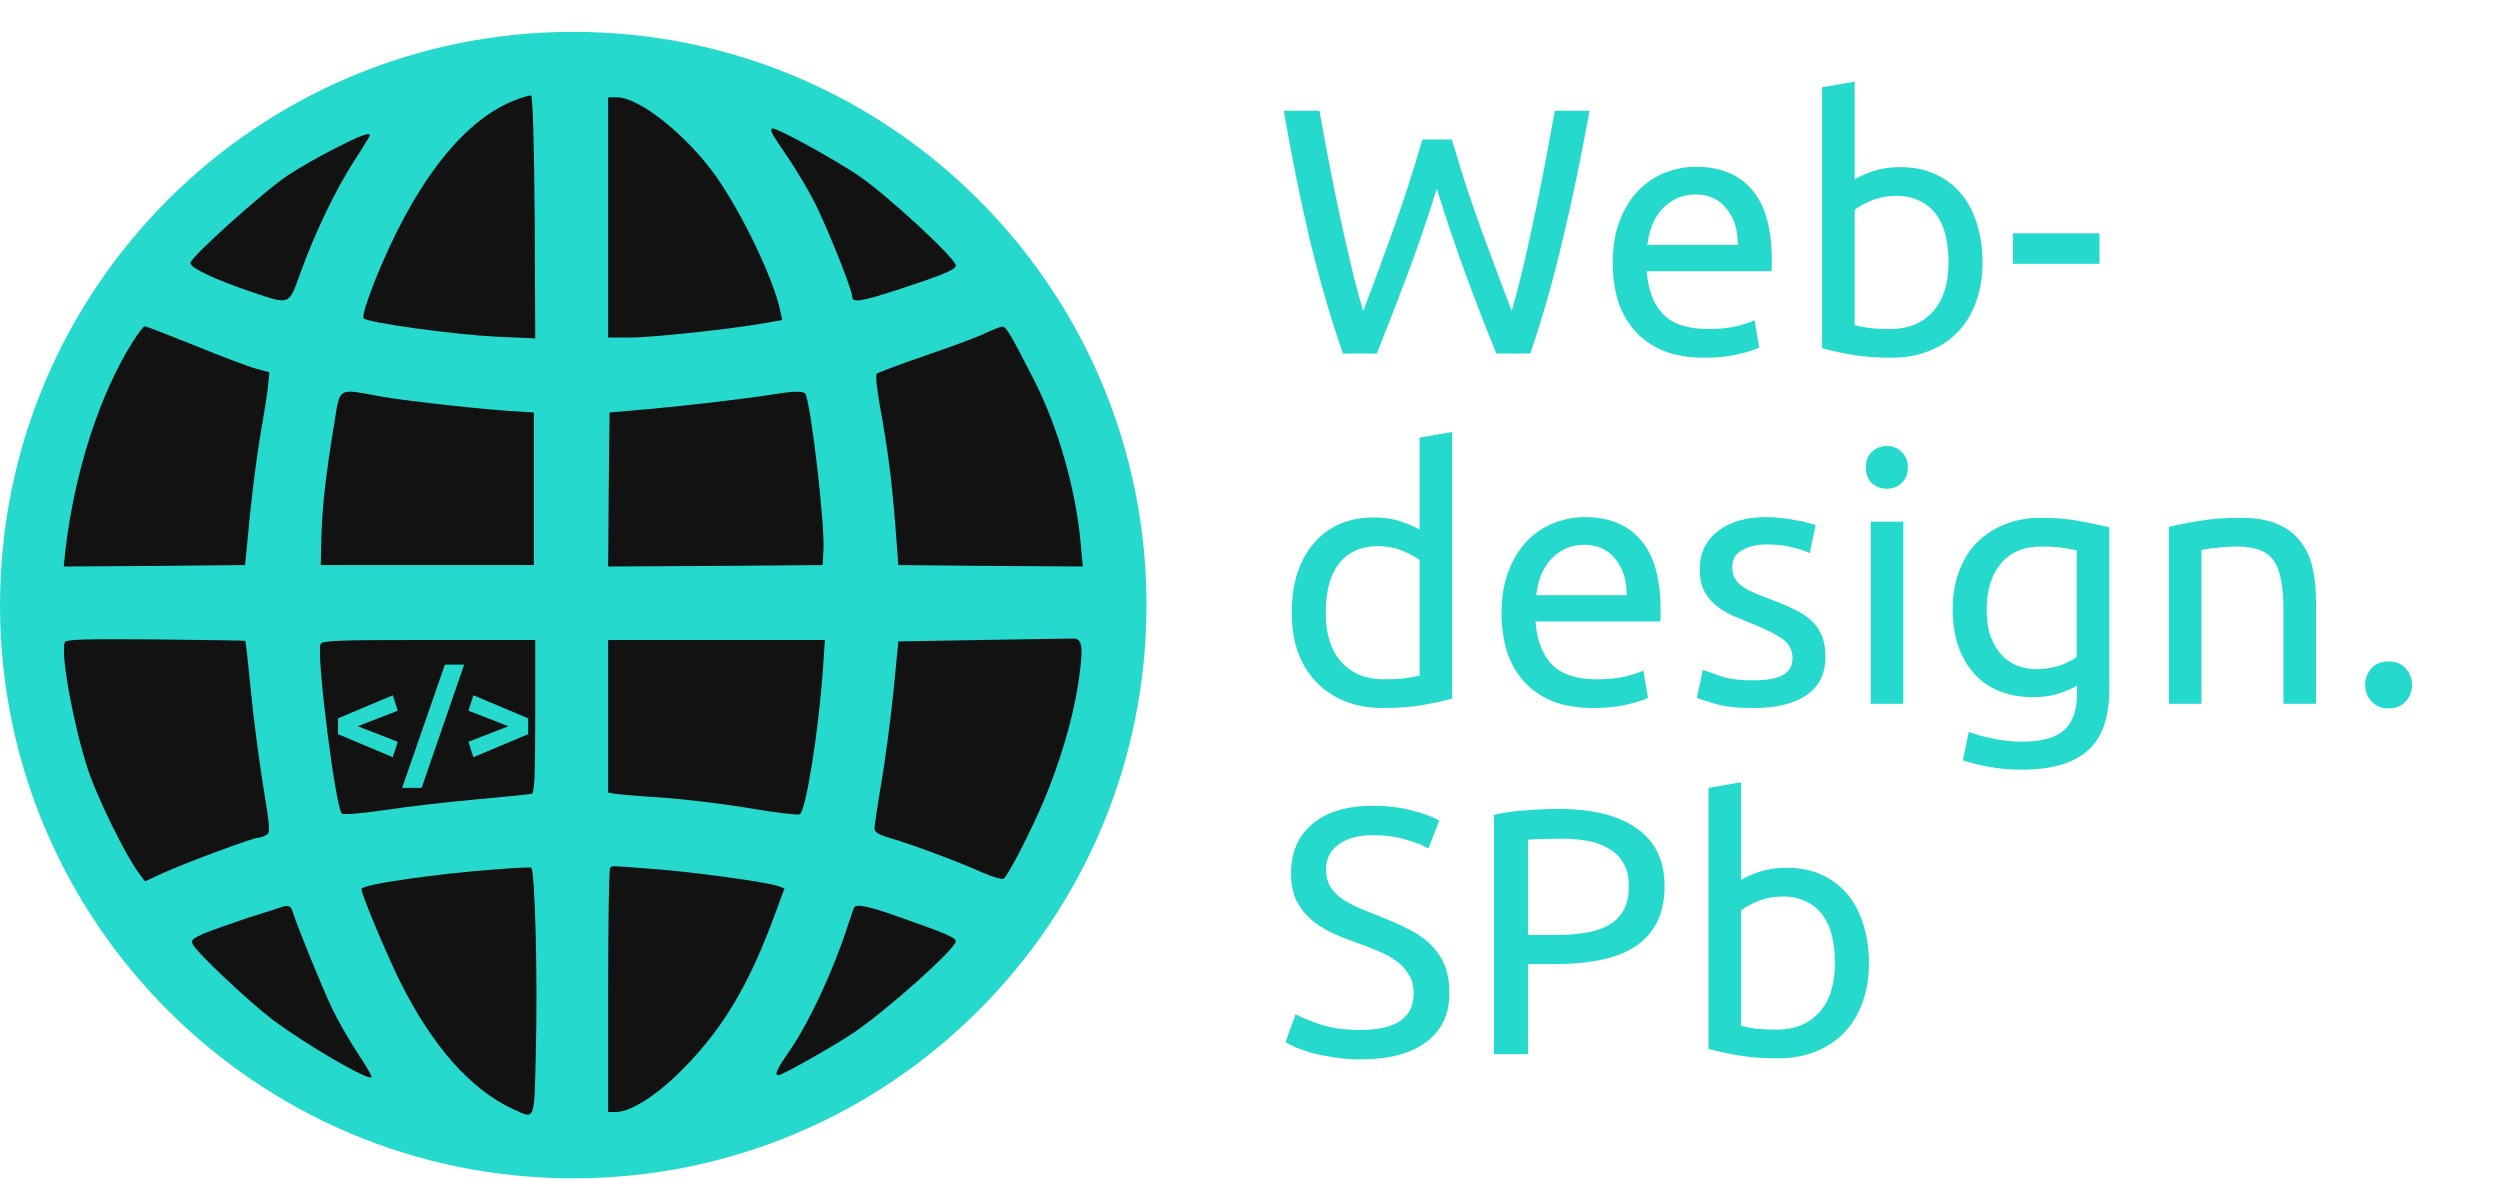
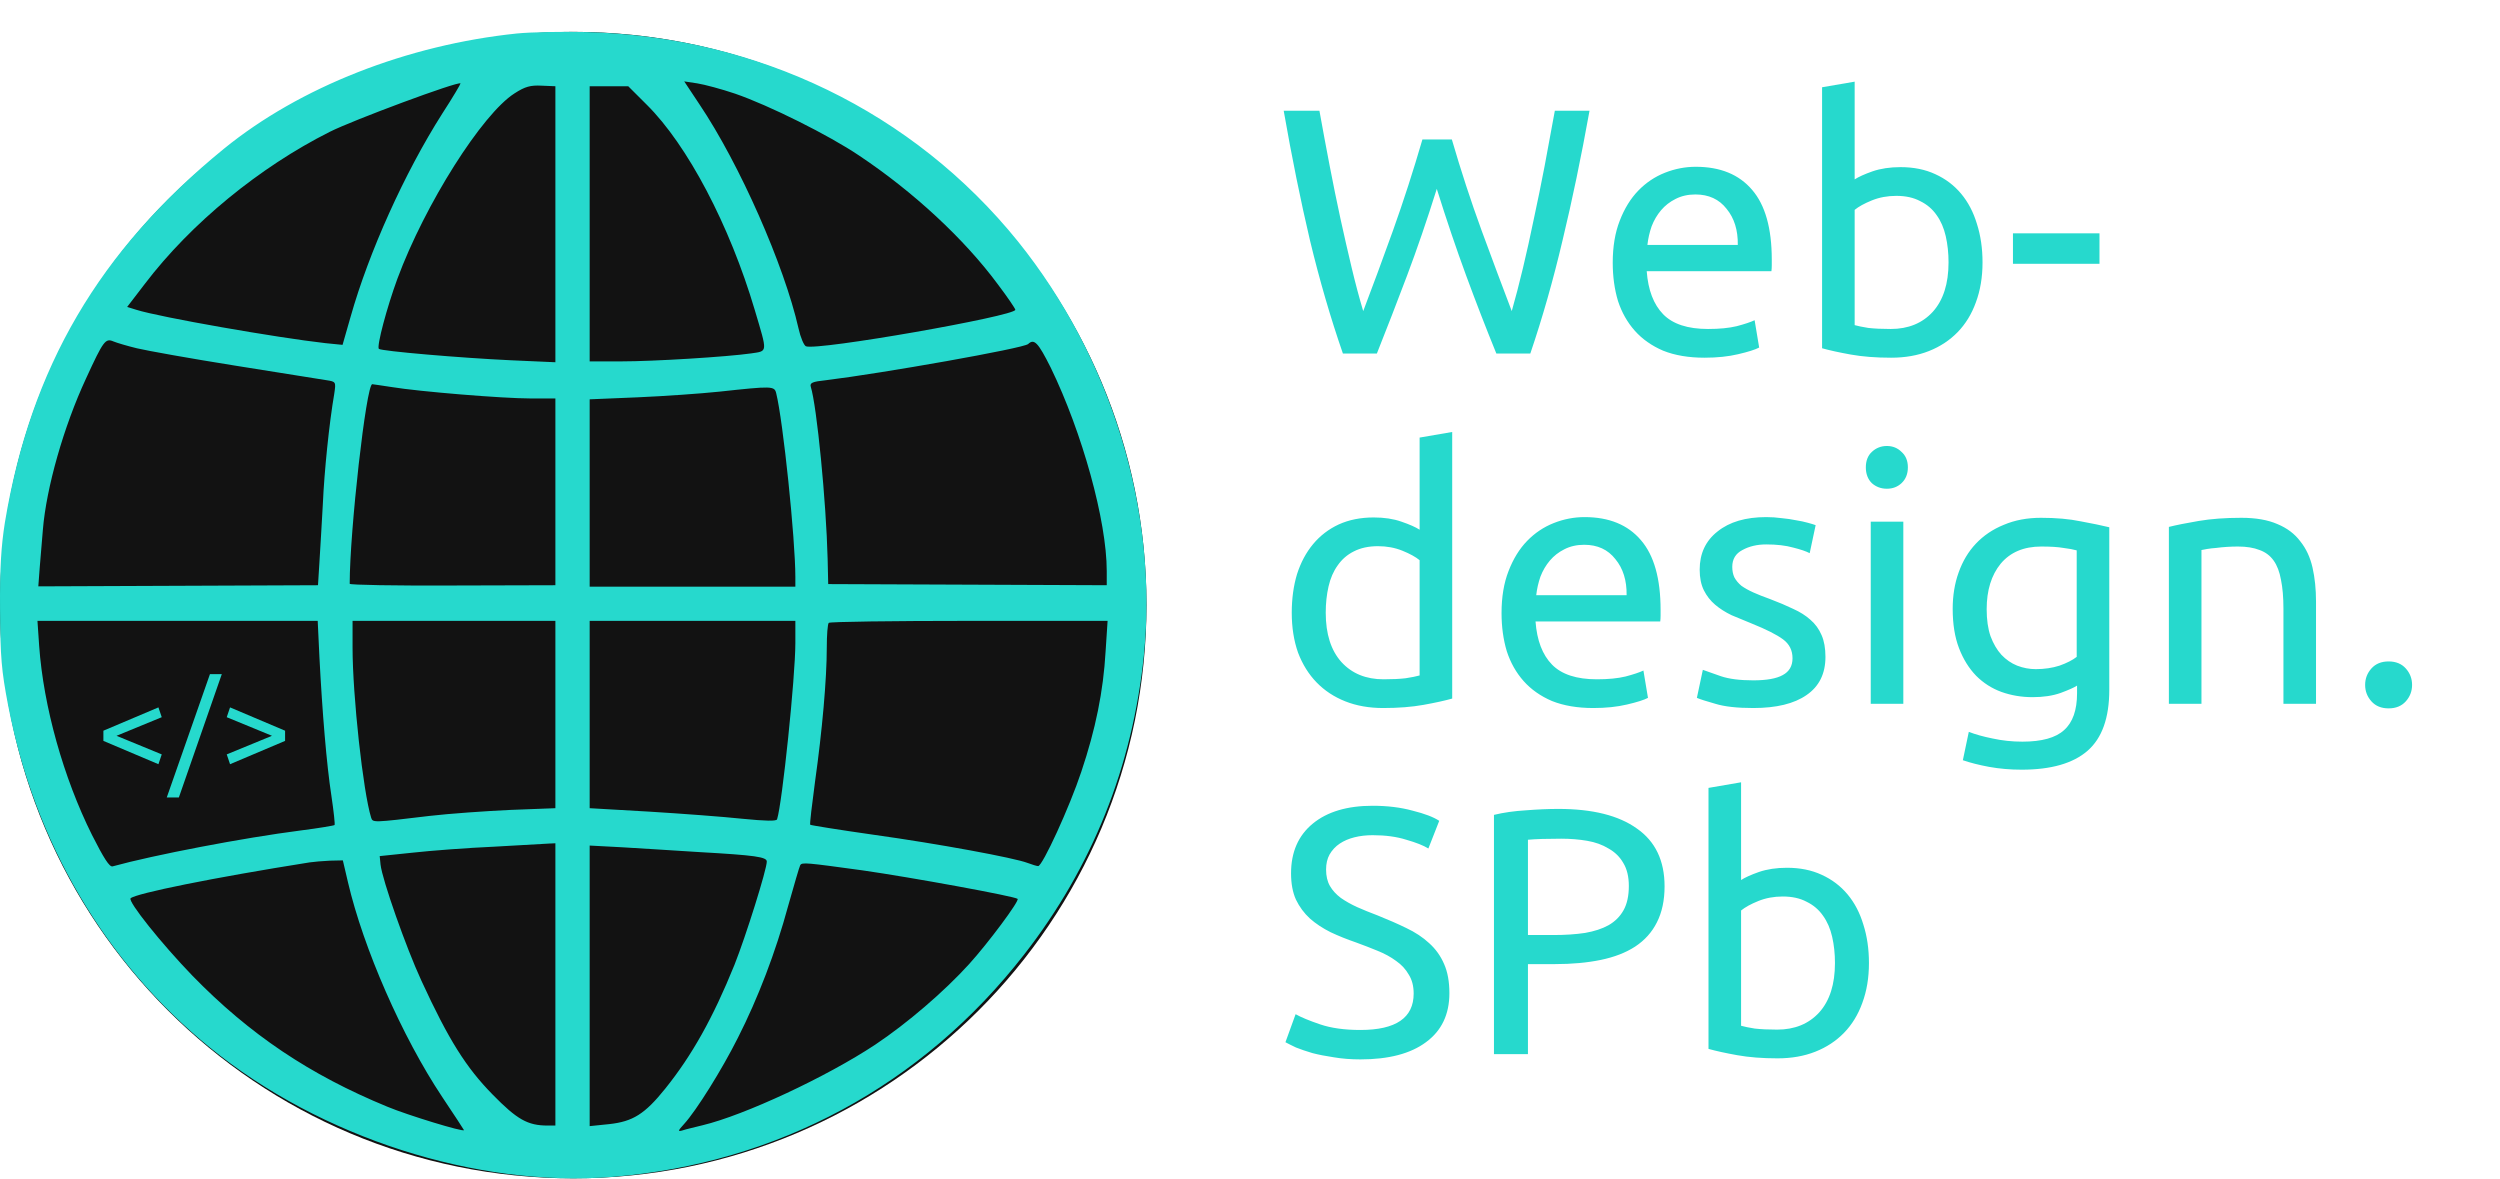
<svg xmlns="http://www.w3.org/2000/svg" width="785" height="370" viewBox="0 0 785 370" fill="none">
  <path d="M451.15 59.3C448.07 69.127 444.953 78.22 441.8 86.58C438.647 94.94 435.493 103.08 432.34 111H421.67C417.783 99.78 414.337 87.937 411.33 75.47C408.397 63.003 405.647 49.437 403.08 34.77H414.3C415.327 40.49 416.39 46.21 417.49 51.93C418.59 57.65 419.727 63.223 420.9 68.65C422.073 74.003 423.247 79.137 424.42 84.05C425.593 88.963 426.803 93.51 428.05 97.69C430.983 89.99 434.1 81.557 437.4 72.39C440.7 63.15 443.78 53.617 446.64 43.79H455.88C458.74 53.617 461.857 63.15 465.23 72.39C468.603 81.557 471.757 89.99 474.69 97.69C475.863 93.583 477.037 89.073 478.21 84.16C479.383 79.247 480.52 74.113 481.62 68.76C482.793 63.333 483.93 57.76 485.03 52.04C486.13 46.247 487.193 40.49 488.22 34.77H499.11C496.47 49.437 493.647 63.003 490.64 75.47C487.707 87.937 484.333 99.78 480.52 111H469.85C466.623 103.08 463.47 94.94 460.39 86.58C457.31 78.22 454.23 69.127 451.15 59.3ZM506.397 82.51C506.397 77.45 507.131 73.05 508.597 69.31C510.064 65.497 512.007 62.343 514.427 59.85C516.847 57.357 519.634 55.487 522.787 54.24C525.941 52.993 529.168 52.37 532.468 52.37C540.167 52.37 546.071 54.79 550.178 59.63C554.284 64.397 556.337 71.693 556.337 81.52C556.337 81.96 556.337 82.547 556.337 83.28C556.337 83.94 556.301 84.563 556.227 85.15H517.067C517.507 91.09 519.231 95.6 522.237 98.68C525.244 101.76 529.938 103.3 536.317 103.3C539.911 103.3 542.918 103.007 545.338 102.42C547.831 101.76 549.701 101.137 550.948 100.55L552.377 109.13C551.131 109.79 548.931 110.487 545.777 111.22C542.697 111.953 539.178 112.32 535.218 112.32C530.231 112.32 525.904 111.587 522.237 110.12C518.644 108.58 515.674 106.49 513.327 103.85C510.981 101.21 509.221 98.093 508.047 94.5C506.947 90.833 506.397 86.837 506.397 82.51ZM545.668 76.9C545.741 72.28 544.567 68.503 542.148 65.57C539.801 62.563 536.537 61.06 532.357 61.06C530.011 61.06 527.921 61.537 526.087 62.49C524.327 63.37 522.824 64.543 521.577 66.01C520.331 67.477 519.341 69.163 518.607 71.07C517.947 72.977 517.507 74.92 517.287 76.9H545.668ZM582.363 56.33C583.609 55.523 585.479 54.68 587.973 53.8C590.539 52.92 593.473 52.48 596.773 52.48C600.879 52.48 604.509 53.213 607.663 54.68C610.889 56.147 613.603 58.2 615.803 60.84C618.003 63.48 619.653 66.633 620.753 70.3C621.926 73.967 622.513 78 622.513 82.4C622.513 87.02 621.816 91.2 620.423 94.94C619.103 98.607 617.196 101.723 614.703 104.29C612.209 106.857 609.203 108.837 605.683 110.23C602.163 111.623 598.203 112.32 593.803 112.32C589.036 112.32 584.819 111.99 581.153 111.33C577.486 110.67 574.479 110.01 572.133 109.35V27.4L582.363 25.64V56.33ZM582.363 102.09C583.389 102.383 584.819 102.677 586.653 102.97C588.559 103.19 590.906 103.3 593.693 103.3C599.193 103.3 603.593 101.503 606.893 97.91C610.193 94.243 611.843 89.073 611.843 82.4C611.843 79.467 611.549 76.717 610.963 74.15C610.376 71.583 609.423 69.383 608.103 67.55C606.783 65.643 605.059 64.177 602.933 63.15C600.879 62.05 598.386 61.5 595.453 61.5C592.666 61.5 590.099 61.977 587.753 62.93C585.406 63.883 583.609 64.873 582.363 65.9V102.09ZM632.068 73.27H659.238V82.84H632.068V73.27ZM445.76 175.9C444.513 174.873 442.717 173.883 440.37 172.93C438.023 171.977 435.457 171.5 432.67 171.5C429.737 171.5 427.207 172.05 425.08 173.15C423.027 174.177 421.34 175.643 420.02 177.55C418.7 179.383 417.747 181.583 417.16 184.15C416.573 186.717 416.28 189.467 416.28 192.4C416.28 199.073 417.93 204.243 421.23 207.91C424.53 211.503 428.93 213.3 434.43 213.3C437.217 213.3 439.527 213.19 441.36 212.97C443.267 212.677 444.733 212.383 445.76 212.09V175.9ZM445.76 137.4L455.99 135.64V219.35C453.643 220.01 450.637 220.67 446.97 221.33C443.303 221.99 439.087 222.32 434.32 222.32C429.92 222.32 425.96 221.623 422.44 220.23C418.92 218.837 415.913 216.857 413.42 214.29C410.927 211.723 408.983 208.607 407.59 204.94C406.27 201.2 405.61 197.02 405.61 192.4C405.61 188 406.16 183.967 407.26 180.3C408.433 176.633 410.12 173.48 412.32 170.84C414.52 168.2 417.197 166.147 420.35 164.68C423.577 163.213 427.243 162.48 431.35 162.48C434.65 162.48 437.547 162.92 440.04 163.8C442.607 164.68 444.513 165.523 445.76 166.33V137.4ZM471.485 192.51C471.485 187.45 472.219 183.05 473.685 179.31C475.152 175.497 477.095 172.343 479.515 169.85C481.935 167.357 484.722 165.487 487.875 164.24C491.029 162.993 494.255 162.37 497.555 162.37C505.255 162.37 511.159 164.79 515.265 169.63C519.372 174.397 521.425 181.693 521.425 191.52C521.425 191.96 521.425 192.547 521.425 193.28C521.425 193.94 521.389 194.563 521.315 195.15H482.155C482.595 201.09 484.319 205.6 487.325 208.68C490.332 211.76 495.025 213.3 501.405 213.3C504.999 213.3 508.005 213.007 510.425 212.42C512.919 211.76 514.789 211.137 516.035 210.55L517.465 219.13C516.219 219.79 514.019 220.487 510.865 221.22C507.785 221.953 504.265 222.32 500.305 222.32C495.319 222.32 490.992 221.587 487.325 220.12C483.732 218.58 480.762 216.49 478.415 213.85C476.069 211.21 474.309 208.093 473.135 204.5C472.035 200.833 471.485 196.837 471.485 192.51ZM510.755 186.9C510.829 182.28 509.655 178.503 507.235 175.57C504.889 172.563 501.625 171.06 497.445 171.06C495.099 171.06 493.009 171.537 491.175 172.49C489.415 173.37 487.912 174.543 486.665 176.01C485.419 177.477 484.429 179.163 483.695 181.07C483.035 182.977 482.595 184.92 482.375 186.9H510.755ZM550.531 213.63C554.711 213.63 557.791 213.08 559.771 211.98C561.824 210.88 562.851 209.12 562.851 206.7C562.851 204.207 561.861 202.227 559.881 200.76C557.901 199.293 554.637 197.643 550.091 195.81C547.891 194.93 545.764 194.05 543.711 193.17C541.731 192.217 540.007 191.117 538.541 189.87C537.074 188.623 535.901 187.12 535.021 185.36C534.141 183.6 533.701 181.437 533.701 178.87C533.701 173.81 535.571 169.813 539.311 166.88C543.051 163.873 548.147 162.37 554.601 162.37C556.214 162.37 557.827 162.48 559.441 162.7C561.054 162.847 562.557 163.067 563.951 163.36C565.344 163.58 566.554 163.837 567.581 164.13C568.681 164.423 569.524 164.68 570.111 164.9L568.241 173.7C567.141 173.113 565.417 172.527 563.071 171.94C560.724 171.28 557.901 170.95 554.601 170.95C551.741 170.95 549.247 171.537 547.121 172.71C544.994 173.81 543.931 175.57 543.931 177.99C543.931 179.237 544.151 180.337 544.591 181.29C545.104 182.243 545.837 183.123 546.791 183.93C547.817 184.663 549.064 185.36 550.531 186.02C551.997 186.68 553.757 187.377 555.811 188.11C558.524 189.137 560.944 190.163 563.071 191.19C565.197 192.143 566.994 193.28 568.461 194.6C570.001 195.92 571.174 197.533 571.981 199.44C572.787 201.273 573.191 203.547 573.191 206.26C573.191 211.54 571.211 215.537 567.251 218.25C563.364 220.963 557.791 222.32 550.531 222.32C545.471 222.32 541.511 221.88 538.651 221C535.791 220.193 533.847 219.57 532.821 219.13L534.691 210.33C535.864 210.77 537.734 211.43 540.301 212.31C542.867 213.19 546.277 213.63 550.531 213.63ZM597.643 221H587.413V163.8H597.643V221ZM592.473 153.46C590.639 153.46 589.063 152.873 587.743 151.7C586.496 150.453 585.873 148.803 585.873 146.75C585.873 144.697 586.496 143.083 587.743 141.91C589.063 140.663 590.639 140.04 592.473 140.04C594.306 140.04 595.846 140.663 597.093 141.91C598.413 143.083 599.073 144.697 599.073 146.75C599.073 148.803 598.413 150.453 597.093 151.7C595.846 152.873 594.306 153.46 592.473 153.46ZM652.195 215.28C651.315 215.867 649.591 216.637 647.025 217.59C644.531 218.47 641.598 218.91 638.225 218.91C634.778 218.91 631.515 218.36 628.435 217.26C625.428 216.16 622.788 214.473 620.515 212.2C618.241 209.853 616.445 206.957 615.125 203.51C613.805 200.063 613.145 195.957 613.145 191.19C613.145 187.01 613.768 183.197 615.015 179.75C616.261 176.23 618.058 173.223 620.405 170.73C622.825 168.163 625.758 166.183 629.205 164.79C632.651 163.323 636.538 162.59 640.865 162.59C645.631 162.59 649.775 162.957 653.295 163.69C656.888 164.35 659.895 164.973 662.315 165.56V216.6C662.315 225.4 660.041 231.78 655.495 235.74C650.948 239.7 644.055 241.68 634.815 241.68C631.221 241.68 627.811 241.387 624.585 240.8C621.431 240.213 618.681 239.517 616.335 238.71L618.205 229.8C620.258 230.607 622.751 231.303 625.685 231.89C628.691 232.55 631.808 232.88 635.035 232.88C641.121 232.88 645.485 231.67 648.125 229.25C650.838 226.83 652.195 222.98 652.195 217.7V215.28ZM652.085 172.82C651.058 172.527 649.665 172.27 647.905 172.05C646.218 171.757 643.908 171.61 640.975 171.61C635.475 171.61 631.221 173.407 628.215 177C625.281 180.593 623.815 185.36 623.815 191.3C623.815 194.6 624.218 197.423 625.025 199.77C625.905 202.117 627.041 204.06 628.435 205.6C629.901 207.14 631.551 208.277 633.385 209.01C635.291 209.743 637.235 210.11 639.215 210.11C641.928 210.11 644.421 209.743 646.695 209.01C648.968 208.203 650.765 207.287 652.085 206.26V172.82ZM681.029 165.45C683.375 164.863 686.492 164.24 690.379 163.58C694.265 162.92 698.739 162.59 703.799 162.59C708.345 162.59 712.122 163.25 715.129 164.57C718.135 165.817 720.519 167.613 722.279 169.96C724.112 172.233 725.395 174.983 726.129 178.21C726.862 181.437 727.229 184.993 727.229 188.88V221H716.999V191.08C716.999 187.56 716.742 184.553 716.229 182.06C715.789 179.567 715.019 177.55 713.919 176.01C712.819 174.47 711.352 173.37 709.519 172.71C707.685 171.977 705.412 171.61 702.699 171.61C701.599 171.61 700.462 171.647 699.289 171.72C698.115 171.793 696.979 171.903 695.879 172.05C694.852 172.123 693.899 172.233 693.019 172.38C692.212 172.527 691.625 172.637 691.259 172.71V221H681.029V165.45ZM757.393 215.06C757.393 217.04 756.733 218.763 755.413 220.23C754.093 221.697 752.296 222.43 750.023 222.43C747.749 222.43 745.953 221.697 744.633 220.23C743.313 218.763 742.653 217.04 742.653 215.06C742.653 213.08 743.313 211.357 744.633 209.89C745.953 208.423 747.749 207.69 750.023 207.69C752.296 207.69 754.093 208.423 755.413 209.89C756.733 211.357 757.393 213.08 757.393 215.06ZM427.17 323.41C438.317 323.41 443.89 319.597 443.89 311.97C443.89 309.623 443.377 307.643 442.35 306.03C441.397 304.343 440.077 302.913 438.39 301.74C436.703 300.493 434.76 299.43 432.56 298.55C430.433 297.67 428.16 296.79 425.74 295.91C422.953 294.957 420.313 293.893 417.82 292.72C415.327 291.473 413.163 290.043 411.33 288.43C409.497 286.743 408.03 284.763 406.93 282.49C405.903 280.217 405.39 277.467 405.39 274.24C405.39 267.567 407.663 262.36 412.21 258.62C416.757 254.88 423.027 253.01 431.02 253.01C435.64 253.01 439.82 253.523 443.56 254.55C447.373 255.503 450.16 256.567 451.92 257.74L448.51 266.43C446.97 265.477 444.66 264.56 441.58 263.68C438.573 262.727 435.053 262.25 431.02 262.25C428.967 262.25 427.06 262.47 425.3 262.91C423.54 263.35 422 264.01 420.68 264.89C419.36 265.77 418.297 266.907 417.49 268.3C416.757 269.62 416.39 271.197 416.39 273.03C416.39 275.083 416.793 276.807 417.6 278.2C418.407 279.593 419.543 280.84 421.01 281.94C422.477 282.967 424.163 283.92 426.07 284.8C428.05 285.68 430.213 286.56 432.56 287.44C435.86 288.76 438.867 290.08 441.58 291.4C444.367 292.72 446.75 294.297 448.73 296.13C450.783 297.963 452.36 300.163 453.46 302.73C454.56 305.223 455.11 308.267 455.11 311.86C455.11 318.533 452.653 323.667 447.74 327.26C442.9 330.853 436.043 332.65 427.17 332.65C424.163 332.65 421.377 332.43 418.81 331.99C416.317 331.623 414.08 331.183 412.1 330.67C410.12 330.083 408.397 329.497 406.93 328.91C405.537 328.25 404.437 327.7 403.63 327.26L406.82 318.46C408.507 319.413 411.073 320.477 414.52 321.65C417.967 322.823 422.183 323.41 427.17 323.41ZM489.345 254C500.052 254 508.265 256.053 513.985 260.16C519.778 264.193 522.675 270.243 522.675 278.31C522.675 282.71 521.868 286.487 520.255 289.64C518.715 292.72 516.442 295.25 513.435 297.23C510.502 299.137 506.908 300.53 502.655 301.41C498.402 302.29 493.598 302.73 488.245 302.73H479.775V331H469.105V255.87C472.112 255.137 475.448 254.66 479.115 254.44C482.855 254.147 486.265 254 489.345 254ZM490.225 263.35C485.678 263.35 482.195 263.46 479.775 263.68V293.6H487.805C491.472 293.6 494.772 293.38 497.705 292.94C500.638 292.427 503.095 291.62 505.075 290.52C507.128 289.347 508.705 287.77 509.805 285.79C510.905 283.81 511.455 281.28 511.455 278.2C511.455 275.267 510.868 272.847 509.695 270.94C508.595 269.033 507.055 267.53 505.075 266.43C503.168 265.257 500.932 264.45 498.365 264.01C495.798 263.57 493.085 263.35 490.225 263.35ZM546.699 276.33C547.945 275.523 549.815 274.68 552.309 273.8C554.875 272.92 557.809 272.48 561.109 272.48C565.215 272.48 568.845 273.213 571.999 274.68C575.225 276.147 577.939 278.2 580.139 280.84C582.339 283.48 583.989 286.633 585.089 290.3C586.262 293.967 586.849 298 586.849 302.4C586.849 307.02 586.152 311.2 584.759 314.94C583.439 318.607 581.532 321.723 579.039 324.29C576.545 326.857 573.539 328.837 570.019 330.23C566.499 331.623 562.539 332.32 558.139 332.32C553.372 332.32 549.155 331.99 545.489 331.33C541.822 330.67 538.815 330.01 536.469 329.35V247.4L546.699 245.64V276.33ZM546.699 322.09C547.725 322.383 549.155 322.677 550.989 322.97C552.895 323.19 555.242 323.3 558.029 323.3C563.529 323.3 567.929 321.503 571.229 317.91C574.529 314.243 576.179 309.073 576.179 302.4C576.179 299.467 575.885 296.717 575.299 294.15C574.712 291.583 573.759 289.383 572.439 287.55C571.119 285.643 569.395 284.177 567.269 283.15C565.215 282.05 562.722 281.5 559.789 281.5C557.002 281.5 554.435 281.977 552.089 282.93C549.742 283.883 547.945 284.873 546.699 285.9V322.09Z" fill="#26D9CD" />
-   <circle cx="180" cy="190" r="180" fill="#26D9CD" />
-   <path d="M268.165 284.999C267.989 285.443 267.108 287.928 266.228 290.591C261.738 304.613 254.08 321.12 247.653 330.35C243.956 335.675 243.075 337.627 244.396 337.627C245.628 337.627 261.915 328.397 267.989 324.315C278.817 316.949 300.121 297.868 300.121 295.56C300.121 294.407 296.952 293.076 282.074 287.839C272.567 284.467 268.869 283.757 268.165 284.999Z" fill="#121212" />
-   <path d="M191.576 272.575C191.224 272.841 190.96 290.235 190.96 311.18V349.165H193.425C197.65 349.165 205.133 344.638 212.352 337.716C226.349 324.226 235.065 309.938 243.78 285.887L246.333 278.964L244.396 278.254C241.227 277.012 217.898 273.817 205.045 272.841C190.96 271.776 192.28 271.776 191.576 272.575Z" fill="#121212" />
-   <path d="M156.451 272.93C137.435 274.261 113.49 277.722 113.49 279.142C113.49 280.828 120.973 298.667 125.287 307.541C135.587 328.397 147.735 342.065 161.116 348.277C168.159 351.472 167.719 352.448 168.247 330.705C168.863 306.832 167.983 272.575 166.75 272.397C166.31 272.308 161.645 272.486 156.451 272.93Z" fill="#121212" />
-   <path d="M88.402 284.822C87.962 284.999 83.208 286.508 77.838 288.194C72.556 289.969 66.217 292.188 63.928 293.164C60.319 294.762 59.879 295.205 60.583 296.625C61.992 299.288 78.19 314.553 85.321 319.966C95.62 327.776 115.604 339.402 116.66 338.249C116.924 337.982 114.9 334.61 112.259 330.616C109.706 326.711 106.008 320.321 104.248 316.594C101.167 310.115 93.243 290.679 91.923 286.331C91.395 284.467 90.514 284.112 88.402 284.822Z" fill="#121212" />
-   <path d="M308.484 200.954L282.074 201.398L280.577 216.929C279.697 225.449 278.024 238.318 276.792 245.506C275.559 252.695 274.591 259.351 274.591 260.15C274.591 261.303 275.999 262.191 280.137 263.345C286.915 265.386 300.385 270.356 308.307 273.906C311.565 275.326 314.646 276.213 315.086 275.947C316.495 275.06 323.713 261.037 327.939 251.009C333.045 238.673 336.742 226.07 338.503 215.065C340.263 203.528 339.999 200.511 337.094 200.511C335.862 200.511 323.009 200.688 308.484 200.954Z" fill="#121212" />
-   <path d="M190.96 224.917V248.879L192.985 249.234C194.041 249.411 200.908 250.032 208.302 250.476C215.609 251.009 228.022 252.517 235.769 253.849C243.516 255.18 250.382 255.979 251.087 255.712C253.023 255.002 257.161 228.91 258.481 209.119L259.01 200.954H225.029H190.96V224.917Z" fill="#121212" />
-   <path d="M100.639 202.286C99.318 205.747 105.304 253.316 107.329 255.446C107.769 255.89 113.491 255.446 120.71 254.381C127.665 253.316 140.606 251.807 149.585 251.009C158.564 250.21 166.399 249.411 167.015 249.234C167.808 248.967 168.072 243.376 168.072 224.917V200.954H134.619C105.744 200.954 101.079 201.132 100.639 202.286Z" fill="#121212" />
-   <path d="M20.352 201.664C18.944 205.392 23.081 227.757 27.659 241.779C30.564 250.565 39.455 268.581 43.593 274.172L45.529 276.746L51.516 273.995C58.118 270.977 79.422 263.078 80.919 263.078C81.447 263.078 82.591 262.723 83.472 262.28C84.968 261.481 84.88 260.593 82.591 246.482C81.271 238.318 79.51 224.739 78.718 216.485C77.926 208.143 77.133 201.309 77.045 201.221C76.957 201.132 64.281 200.954 48.875 200.777C26.162 200.599 20.704 200.777 20.352 201.664Z" fill="#121212" />
-   <path d="M308.924 104.84C306.283 106.082 297.744 109.188 289.997 111.851C282.25 114.513 275.648 116.998 275.295 117.353C274.855 117.797 275.383 122.234 276.264 127.382C278.817 141.315 279.961 150.368 281.106 164.568L282.074 177.436L311.037 177.702L340 177.88L339.383 171.046C337.887 153.918 332.341 134.393 324.858 119.661C317.639 105.461 315.879 102.444 314.734 102.532C314.206 102.532 311.565 103.597 308.924 104.84Z" fill="#121212" />
-   <path d="M243.34 123.743C233.92 125.252 215.521 127.382 203.725 128.447L191.4 129.512L191.136 153.74L190.96 177.88L224.589 177.702L258.305 177.436L258.569 172.644C259.009 165.011 254.96 129.334 253.023 123.921C252.583 122.767 250.118 122.678 243.34 123.743Z" fill="#121212" />
-   <path d="M104.776 134.127C102.223 149.747 101.166 159.065 100.902 169.005L100.726 177.436H134.179H167.631V153.474V129.512L163.23 129.246C152.93 128.713 129.513 126.139 120.357 124.631C105.392 121.968 106.976 120.992 104.776 134.127Z" fill="#121212" />
-   <path d="M41.744 107.236C31.268 123.832 23.433 148.06 20.528 172.821L20 177.88L48.435 177.702L76.957 177.436L78.454 161.994C79.334 153.474 80.831 141.759 81.887 135.813C82.944 129.867 84 123.211 84.176 120.992L84.616 116.91L80.391 115.756C78.014 115.135 69.386 111.851 61.111 108.478C52.924 105.195 45.882 102.444 45.441 102.444C45.089 102.444 43.417 104.573 41.744 107.236Z" fill="#121212" />
-   <path d="M242.371 41.651C242.635 42.361 245.012 45.999 247.653 49.816C250.206 53.632 253.992 59.933 255.928 63.838C260.154 72.358 267.549 90.906 267.549 92.947C267.549 95.166 269.925 94.811 281.018 91.261C295.983 86.38 300.121 84.694 300.121 83.363C300.121 81.144 278.289 60.998 269.573 55.141C261.65 49.816 244.396 40.319 242.547 40.319C242.195 40.319 242.019 40.941 242.371 41.651Z" fill="#121212" />
-   <path d="M190.96 68.275V105.993H197.827C204.869 105.993 230.311 103.242 240.082 101.467L245.628 100.491L245.012 97.651C242.987 87.711 232.864 66.678 224.677 55.141C215.345 42.183 200.732 30.557 193.689 30.557H190.96V68.275Z" fill="#121212" />
-   <path d="M160.853 31.8C144.743 38.456 129.513 58.513 117.54 88.599C114.987 95.166 113.667 99.426 114.195 99.959C115.604 101.379 142.894 105.106 156.011 105.727L168.071 106.26L167.895 68.275C167.719 43.87 167.279 30.202 166.751 30.025C166.311 29.847 163.582 30.646 160.853 31.8Z" fill="#121212" />
-   <path d="M105.128 46.621C100.286 49.106 93.683 52.833 90.514 54.963C83.207 59.755 59.791 80.789 59.791 82.564C59.791 84.161 67.537 87.8 79.07 91.705C91.306 95.787 90.602 96.054 94.475 85.315C99.053 72.713 105.48 59.401 111.202 50.526C113.931 46.355 116.132 42.716 116.132 42.538C116.132 41.385 113.139 42.538 105.128 46.621Z" fill="#121212" />
-   <path d="M106.135 225.56L123.335 218.32L124.895 223.16L112.335 228.04L124.895 232.92L123.335 237.76L106.135 230.52V225.56ZM132.39 247.4H126.27L139.71 208.68H145.75L132.39 247.4ZM165.85 230.52L148.65 237.76L147.09 232.92L159.65 228.04L147.09 223.16L148.65 218.32L165.85 225.56V230.52Z" fill="#26D9CD" />
+   <circle cx="180" cy="190" r="180" fill="#121212" />
+   <path d="M162.282 10.516C127.837 14.098 94.109 27.348 70.338 46.687C31.138 78.65 9.609 115.358 1.536 164.064C0.37 171.406 -0.079 178.389 0.011 191.371C0.101 206.413 0.46 210.531 2.523 221.364C10.775 264.429 33.111 302.302 65.852 328.893C100.657 357.274 149.634 372.942 192.332 369.54C244.09 365.332 289.659 340.8 321.593 299.705C342.942 272.308 355.59 240.703 359.178 205.786C363.753 160.483 349.042 112.404 319.62 75.785C286.789 35.138 238.08 11.501 184.259 10.069C176.635 9.89 166.767 10.069 162.282 10.516ZM138.87 35.675C127.029 54.297 115.817 79.187 110.076 99.511L107.564 108.285L102.182 107.748C87.022 106.047 50.155 99.601 42.799 97.273L39.928 96.378L45.49 89.126C59.932 70.145 81.461 52.507 103.527 41.405C110.793 37.734 143.804 25.468 144.611 26.184C144.701 26.274 142.189 30.572 138.87 35.675ZM230.815 29.408C241.489 33.078 260.327 42.479 269.745 48.836C286.789 60.207 302.756 74.979 313.341 89.305C316.39 93.334 318.812 96.915 318.812 97.273C318.812 99.243 256.649 110.166 253.061 108.733C252.433 108.464 251.356 105.958 250.728 103.093C246.243 83.306 232.25 51.522 219.602 32.72L214.848 25.558L218.974 26.184C221.216 26.543 226.599 27.975 230.815 29.408ZM174.392 70.413V113.747L160.309 113.12C144.88 112.404 119.674 110.255 118.956 109.539C118.238 108.733 121.468 96.557 124.787 87.514C133.488 64.056 151.428 35.764 161.565 29.318C164.884 27.169 166.588 26.722 170.086 26.901L174.392 27.08V70.413ZM203.097 32.899C215.834 45.523 229.11 70.682 237.004 97.362C241.041 110.971 241.13 110.166 235.838 110.971C228.303 112.046 205.339 113.478 194.934 113.478H185.156V70.234V27.08H191.256H197.266L203.097 32.899ZM42.978 109.36C45.939 110.076 59.842 112.583 73.926 114.821C88.009 117.06 100.836 119.119 102.541 119.387C105.501 119.835 105.501 119.925 104.963 123.595C103.348 132.996 101.823 148.038 101.374 158.244C101.016 164.422 100.567 172.659 100.298 176.598L99.85 183.761L55.895 183.94L12.031 184.119L12.48 178.12C12.749 174.808 13.197 169.525 13.466 166.302C14.543 153.141 20.015 133.892 27.011 118.85C32.483 106.942 33.111 106.137 35.623 107.211C36.699 107.659 40.018 108.644 42.978 109.36ZM329.935 115.448C339.803 135.772 347.517 163.527 347.517 179.284V183.761L303.832 183.582L260.057 183.403L259.878 175.524C259.43 157.528 256.469 127.445 254.586 121.447C254.227 120.193 255.124 119.835 259.34 119.387C276.921 117.239 321.503 109.36 322.849 108.017C324.733 106.226 325.989 107.569 329.935 115.448ZM122.993 121.536C131.694 122.969 157.887 125.117 166.588 125.117H174.392V154.394V183.761L142.099 183.851C124.338 183.94 109.806 183.671 109.806 183.313C109.806 166.75 115.009 120.641 116.893 120.641C117.162 120.641 119.943 121.088 122.993 121.536ZM243.732 123.506C245.885 132.101 249.742 169.346 249.742 181.165V184.209H217.449H185.156V154.842V125.386L200.226 124.759C208.479 124.401 220.05 123.595 225.971 122.969C242.476 121.178 243.193 121.178 243.732 123.506ZM100.298 206.323C101.195 223.603 102.541 240.077 104.066 249.925C104.783 254.76 105.232 258.878 105.052 259.057C104.873 259.237 100.119 260.042 94.467 260.759C76.348 263.086 48.361 268.458 35.354 272.04C34.367 272.308 32.573 269.443 28.895 262.191C19.925 244.195 13.646 221.812 12.3 202.831L11.762 194.952H55.716H99.76L100.298 206.323ZM174.392 224.319V253.775L160.309 254.312C152.505 254.67 141.113 255.476 134.923 256.192C116.983 258.341 117.072 258.341 116.534 256.73C114.022 248.672 110.703 218.41 110.703 203.369V194.952H142.548H174.392V224.319ZM249.742 201.936C249.742 212.59 245.615 252.253 244.001 257.267C243.732 257.894 240.413 257.804 233.057 257.088C227.137 256.461 214.04 255.476 203.814 254.849L185.156 253.775V224.319V194.952H217.449H249.742V201.936ZM347.158 204.532C346.441 217.067 344.019 228.975 339.534 242.315C335.856 253.417 327.334 271.95 325.989 271.95C325.54 271.95 324.105 271.502 322.67 270.965C318.454 269.354 294.772 264.967 274.23 262.102C263.556 260.58 254.586 259.147 254.406 258.968C254.227 258.789 254.944 252.701 255.931 245.359C258.174 229.422 259.609 213.217 259.609 203.369C259.609 199.429 259.878 195.848 260.237 195.579C260.506 195.221 280.42 194.952 304.281 194.952H347.786L347.158 204.532ZM174.392 309.106V353.424H171.97C165.691 353.424 162.372 351.544 154.658 343.665C146.405 335.249 140.933 326.654 132.322 307.942C127.478 297.467 120.033 276.248 119.494 271.502L119.225 268.816L129.541 267.742C135.192 267.115 146.764 266.22 155.106 265.862C163.538 265.414 171.252 264.967 172.419 264.877L174.392 264.788V309.106ZM219.692 267.563C237.094 268.548 240.772 269.085 240.772 270.518C240.772 273.025 234.223 293.886 230.635 302.928C223.908 319.581 217.27 331.399 208.927 341.785C202.469 349.843 198.701 352.171 191.256 352.977L185.156 353.603V309.554V265.504L195.293 266.041C200.764 266.399 211.798 267.026 219.692 267.563ZM109.268 277.053C114.112 297.735 126.222 325.49 138.87 344.471C142.637 350.112 145.687 354.767 145.687 354.857C145.687 355.573 127.837 350.112 121.647 347.515C97.248 337.488 78.321 324.774 60.381 306.33C50.693 296.303 40.108 283.052 41.005 282.067C42.62 280.545 66.749 275.621 97.248 270.786C98.504 270.607 101.374 270.339 103.617 270.249L107.654 270.159L109.268 277.053ZM270.822 273.293C285.892 275.442 318.723 281.441 319.53 282.246C320.158 282.873 310.291 296.124 304.281 302.749C296.477 311.344 284.905 321.282 274.858 327.997C259.609 338.114 233.685 350.201 220.589 353.335C218.167 353.962 215.296 354.588 214.309 354.946C212.784 355.394 212.784 355.125 214.848 352.887C218.615 348.769 226.688 335.876 231.712 325.848C237.991 313.493 243.552 298.989 247.499 284.395C249.383 277.77 250.998 272.129 251.267 271.682C251.805 270.697 253.15 270.876 270.822 273.293Z" fill="#26D9CD" />
+   <path d="M36.586 231.04L50.786 236.88L49.746 239.96L32.466 232.64V229.44L49.746 222.12L50.786 225.2L36.586 231.04ZM56.164 250.4H52.364L65.924 211.68H69.644L56.164 250.4ZM71.196 225.2L72.236 222.12L89.516 229.44V232.64L72.236 239.96L71.196 236.88L85.396 231.04L71.196 225.2Z" fill="#26D9CD" />
</svg>
